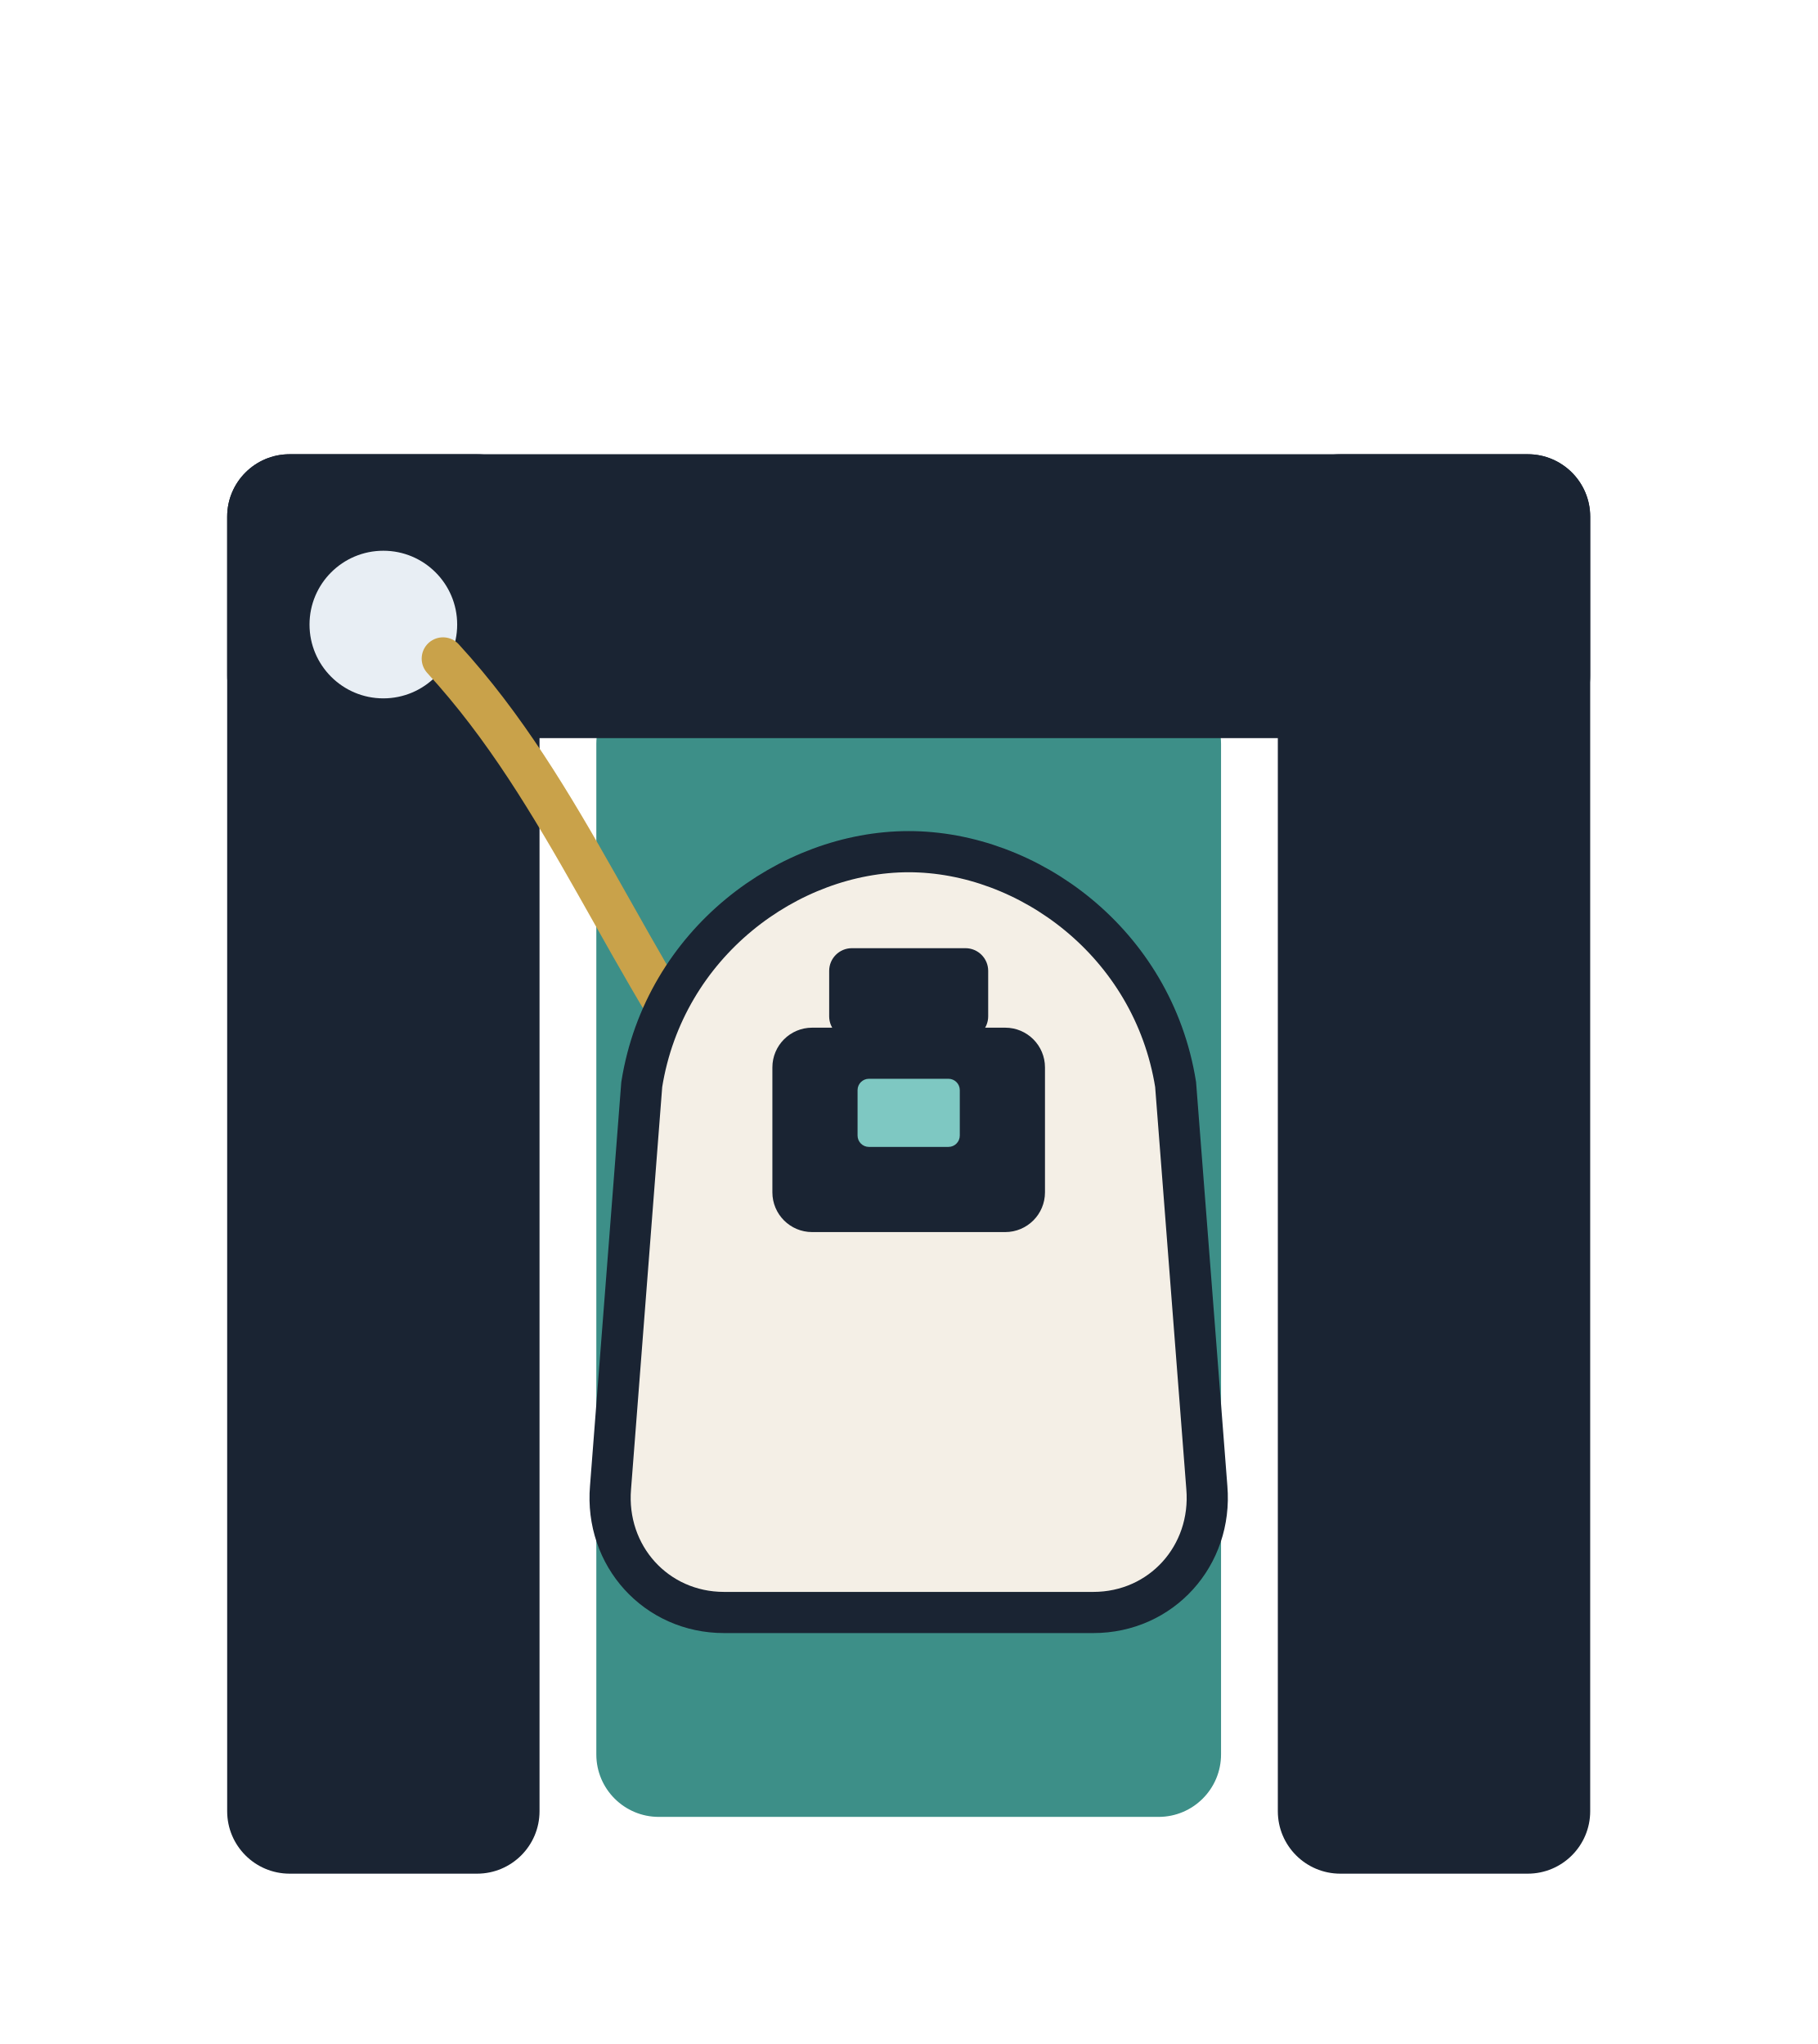
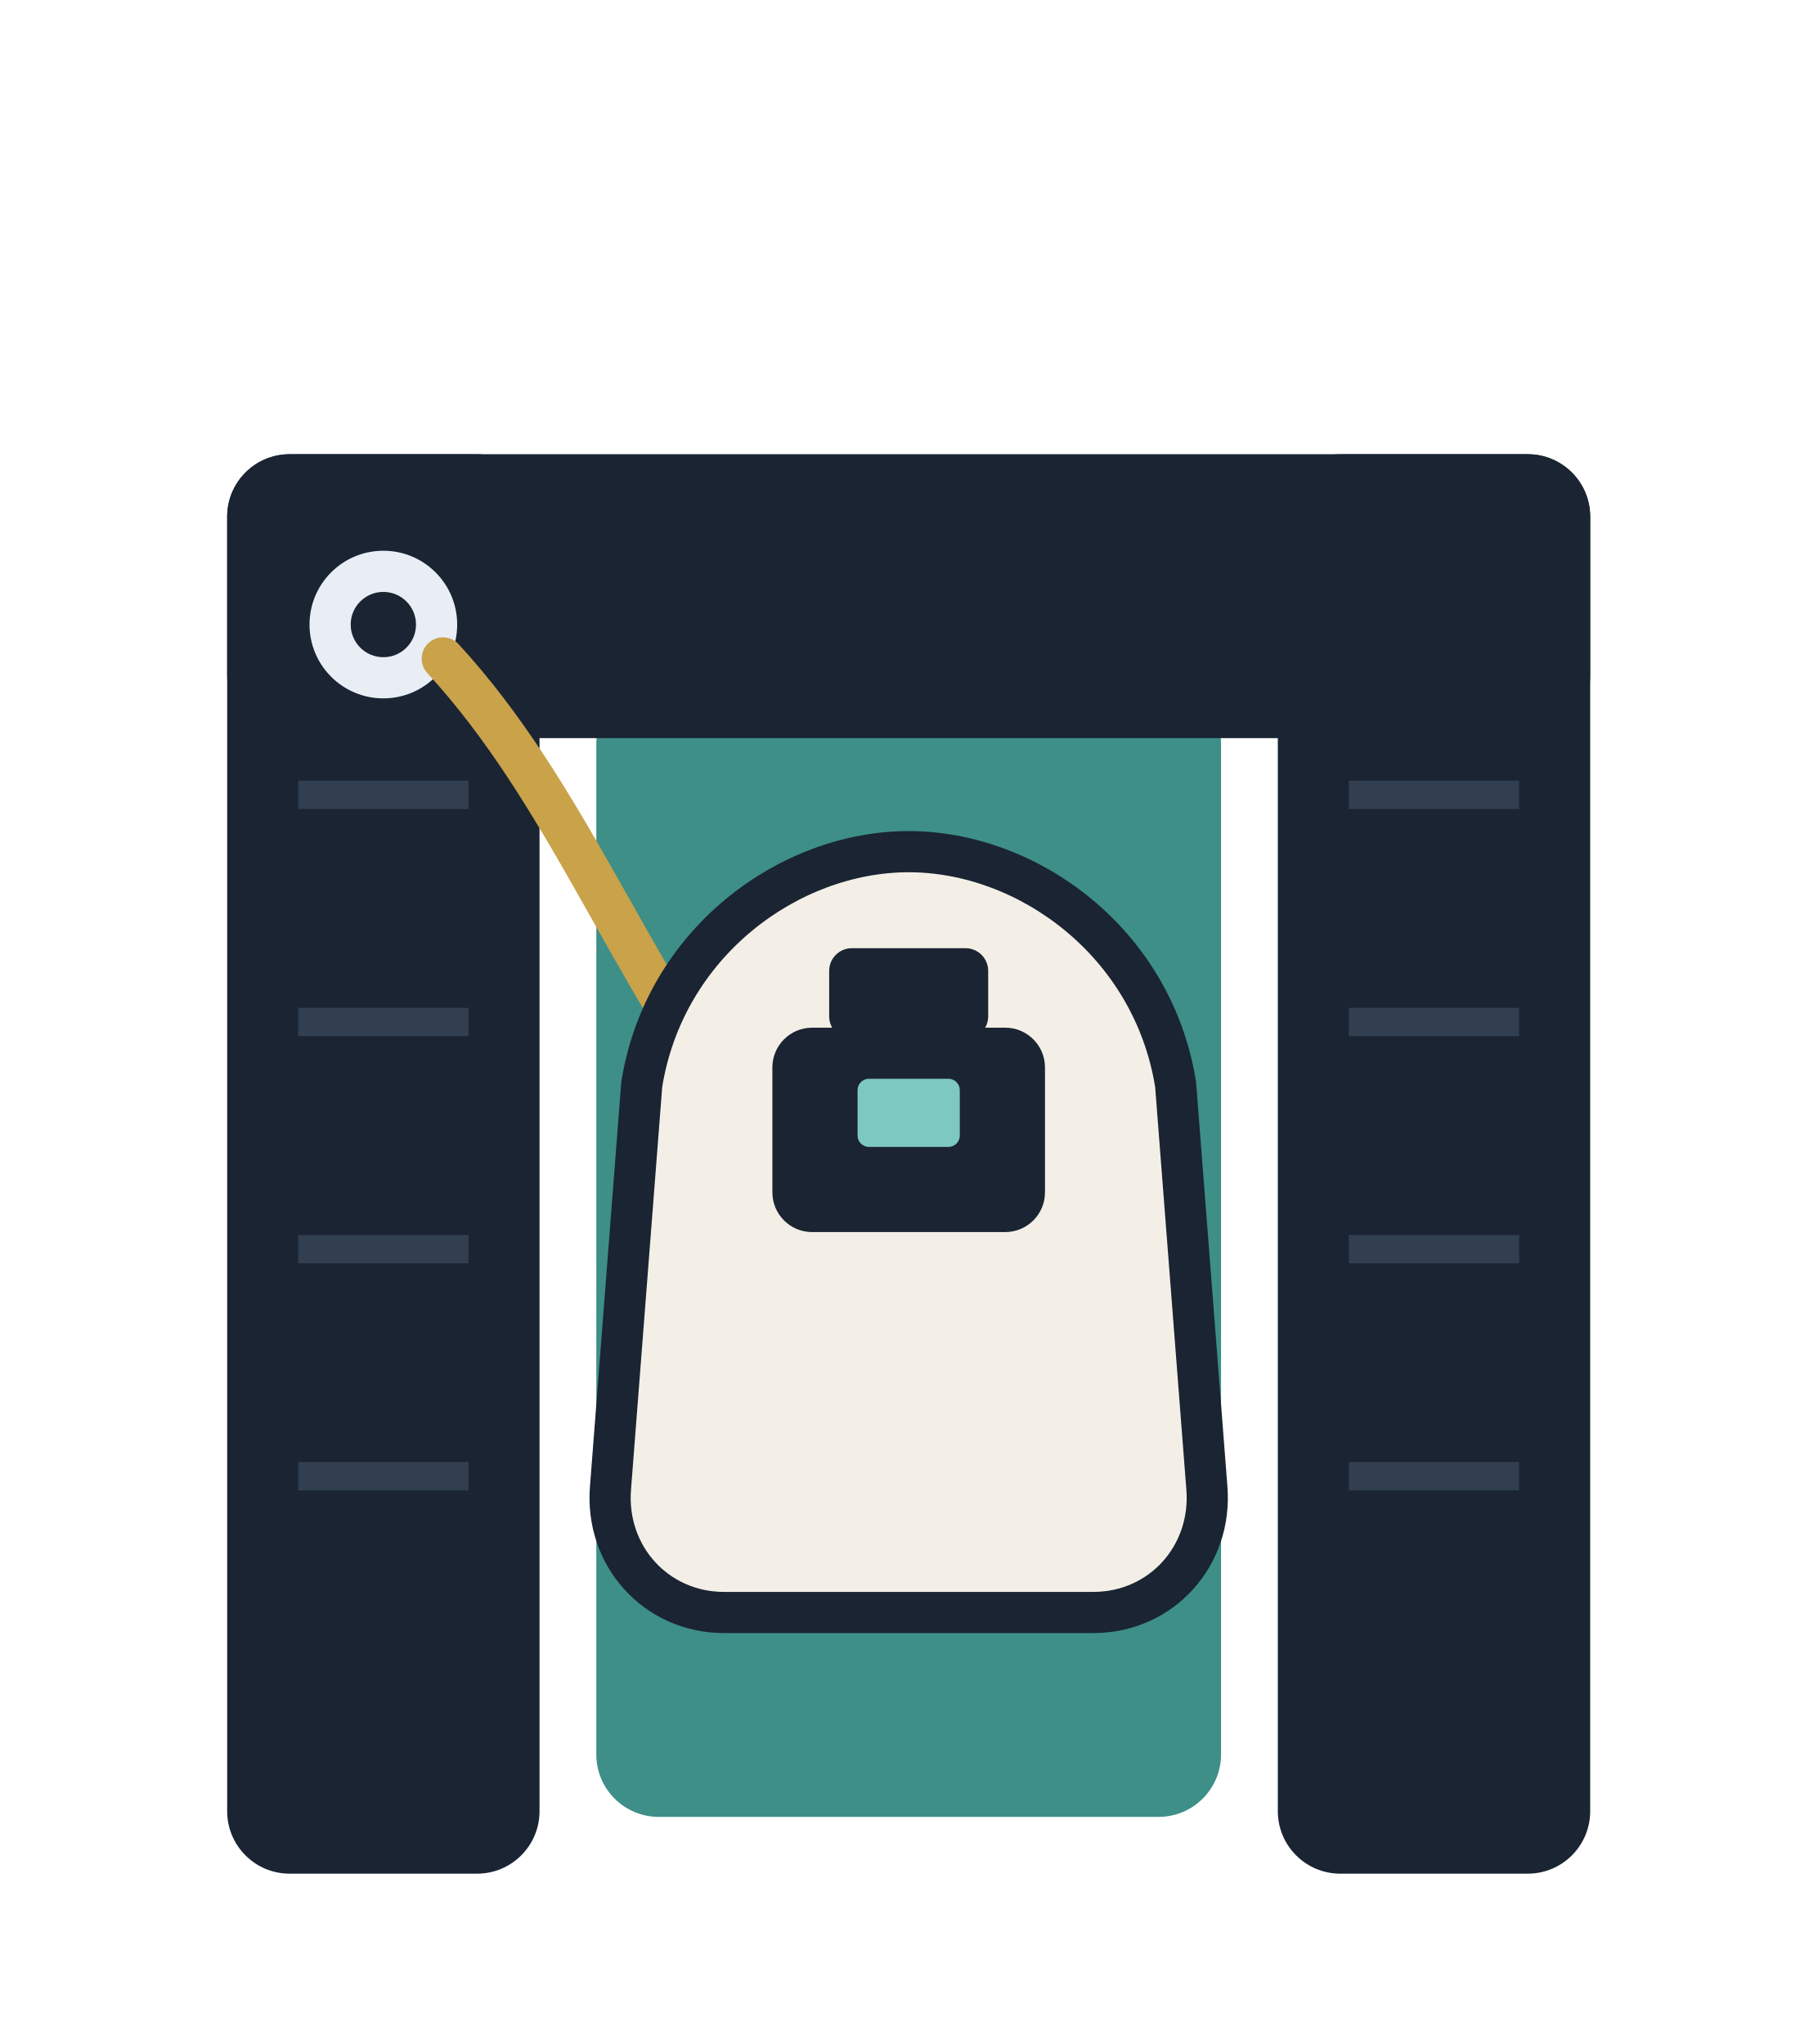
<svg xmlns="http://www.w3.org/2000/svg" viewBox="0 0 64 72" fill="none" role="img" aria-label="LocalBerth">
  <rect x="21" y="24" width="22" height="40" rx="2.2" fill="#3d8f88" />
+   <path fill="#2f7a74" opacity="0.45" d="M24 38h16v3H24zm-1 8h18v2.2H23zm2 8h14v2H25z" />
  <rect x="8" y="16" width="48" height="10" rx="2.2" fill="#1a2433" />
  <rect x="8" y="16" width="11" height="50" rx="2.2" fill="#1a2433" />
  <rect x="45" y="16" width="11" height="50" rx="2.2" fill="#1a2433" />
+   <path stroke="#3a4a5c" stroke-width="1" opacity="0.7" d="M10.5 28h6M10.5 36h6M10.5 44h6M10.5 52h6M47.5 28h6M47.5 36h6M47.5 44h6M47.5 52h6" />
  <circle cx="13.5" cy="22" r="2.6" fill="#e8eef4" />
+   <circle cx="13.5" cy="22" r="1.15" fill="#1a2433" />
  <path stroke="#c9a24a" stroke-width="1.5" stroke-linecap="round" d="M15.6 23.2C20 28 22 34 26.5 40" />
  <path fill="#f4efe6" stroke="#1a2433" stroke-width="1.45" d="M32 30c4.2 0 8.6 3.2 9.4 8.2l1.1 14.2c.2 2.4-1.6 4.4-4 4.4H25.5c-2.4 0-4.2-2-4-4.4l1.1-14.2C23.4 33.2 27.8 30 32 30z" />
  <rect x="27.2" y="36.2" width="9.6" height="7.2" rx="1.4" fill="#1a2433" />
  <rect x="29.2" y="33.4" width="5.6" height="3.2" rx="0.8" fill="#1a2433" />
  <rect x="30.2" y="38" width="3.6" height="2.4" rx="0.4" fill="#7ec8c2" />
</svg>
